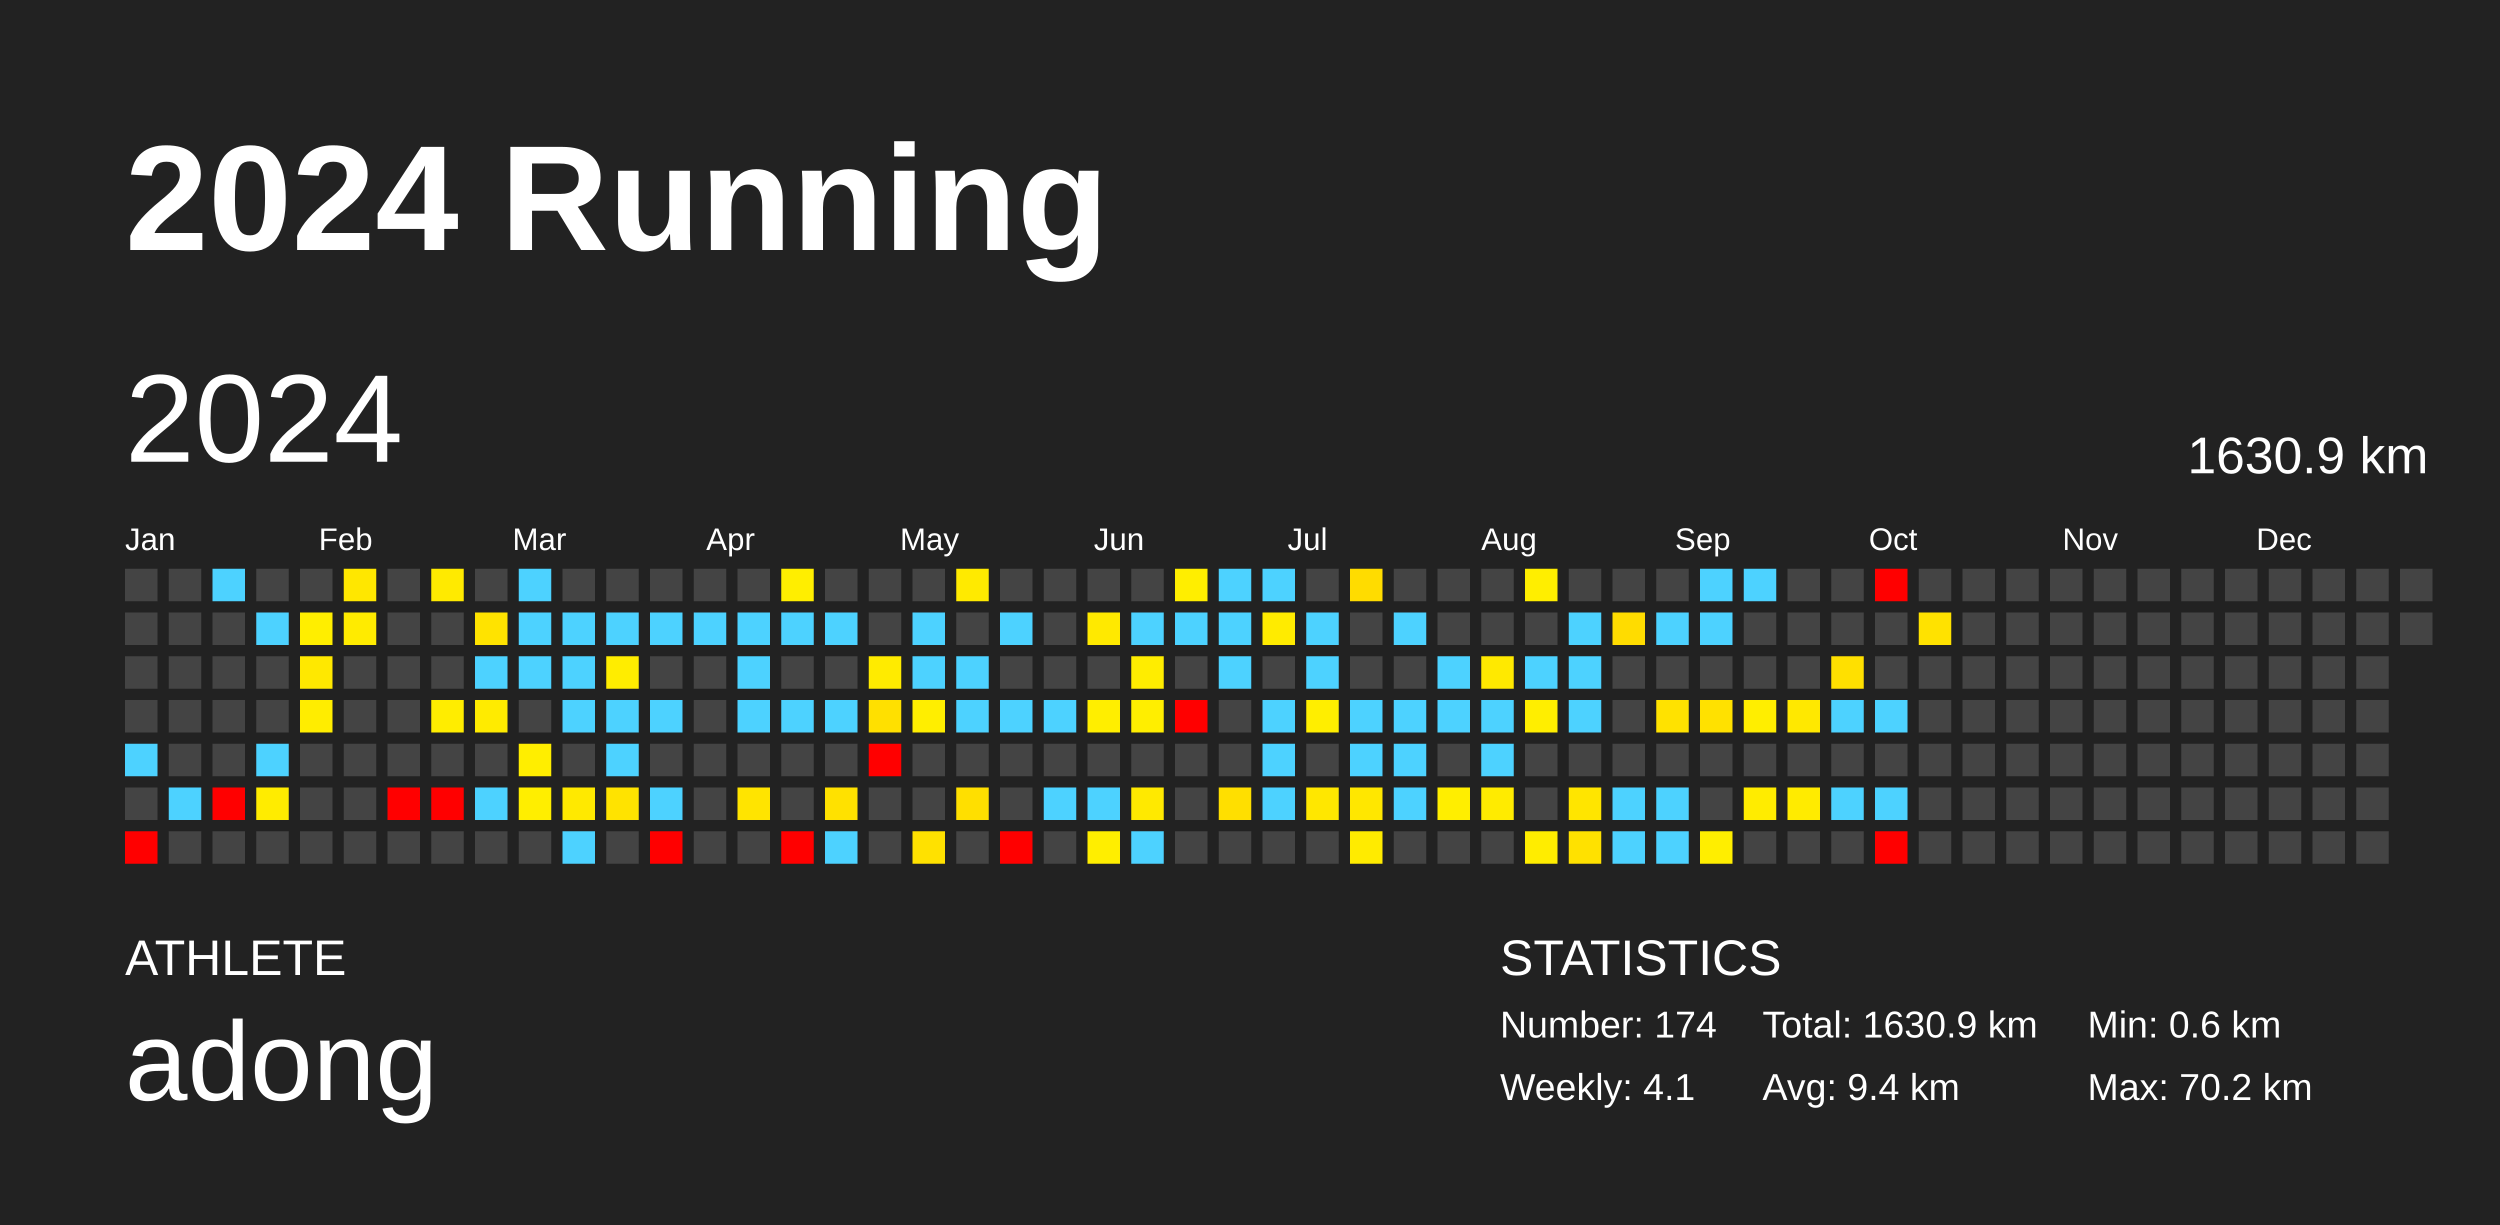
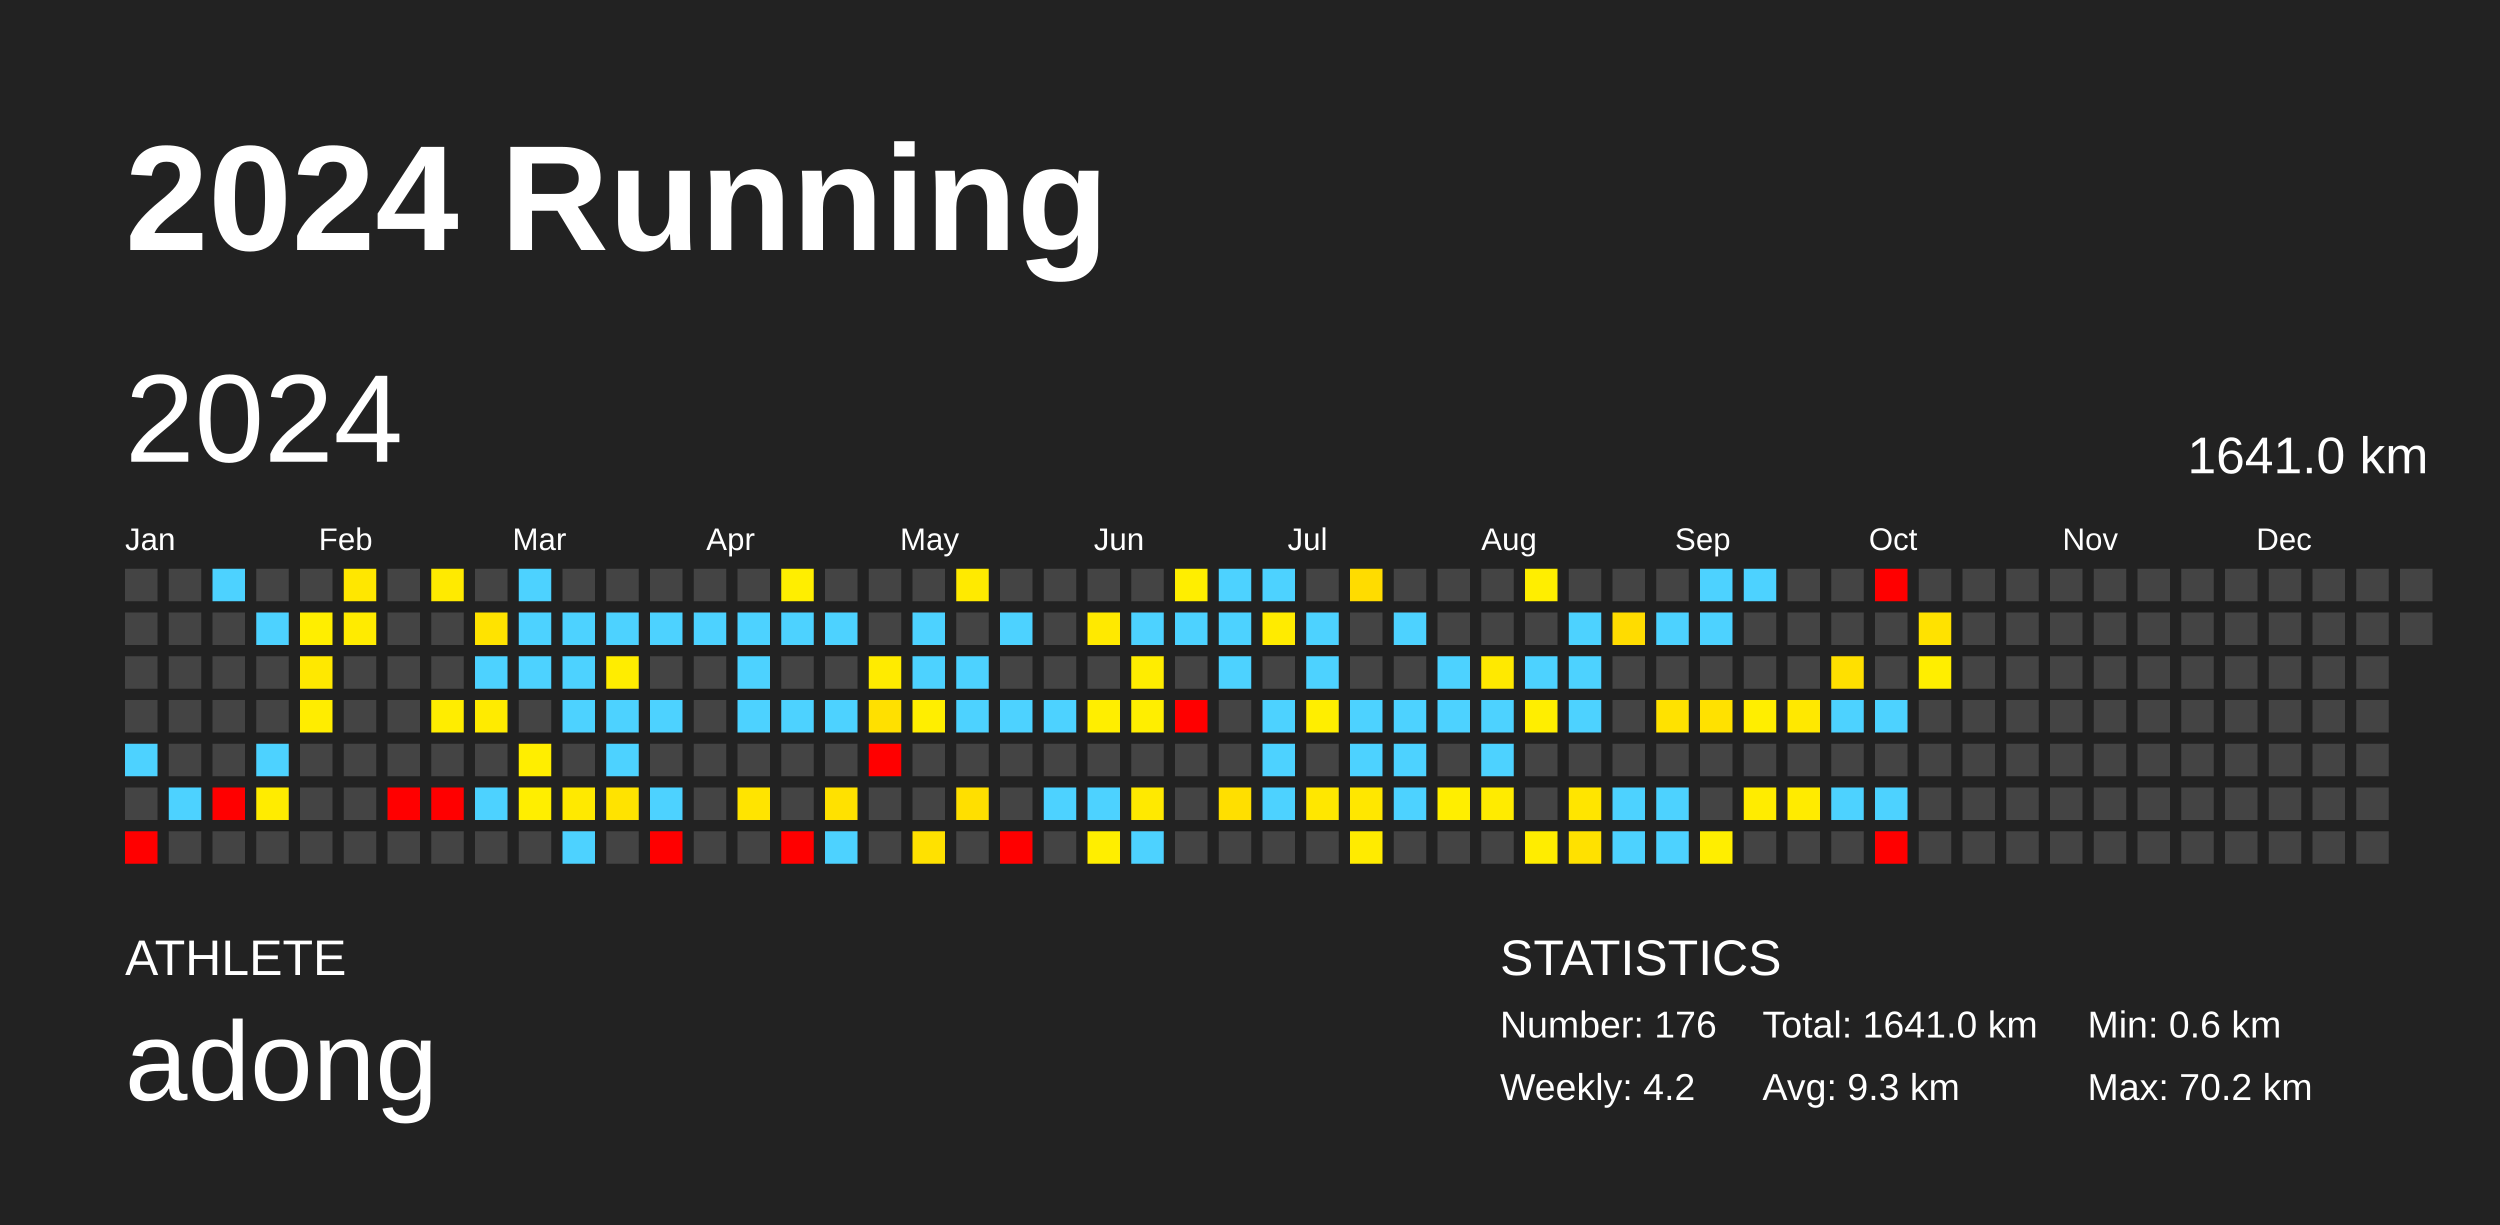
<svg xmlns="http://www.w3.org/2000/svg" baseProfile="full" height="98mm" version="1.1" viewBox="0,0,200,98" width="200mm">
  <defs />
  <rect fill="#222222" height="98" width="200" x="0" y="0" />
  <text fill="#FFFFFF" style="font-size:12px; font-family:Arial; font-weight:bold;" x="10" y="20">2024 Running</text>
  <text fill="#FFFFFF" style="font-size:4px; font-family:Arial" x="10" y="78">ATHLETE</text>
  <text fill="#FFFFFF" style="font-size:9px; font-family:Arial" x="10" y="88">adong</text>
  <text fill="#FFFFFF" style="font-size:4px; font-family:Arial" x="120" y="78">STATISTICS</text>
-   <text fill="#FFFFFF" style="font-size:3px; font-family:Arial" x="120" y="83">Number: 174</text>
-   <text fill="#FFFFFF" style="font-size:3px; font-family:Arial" x="120" y="88">Weekly: 4.1</text>
-   <text fill="#FFFFFF" style="font-size:3px; font-family:Arial" x="141" y="83">Total: 1630.9 km</text>
-   <text fill="#FFFFFF" style="font-size:3px; font-family:Arial" x="141" y="88">Avg: 9.4 km</text>
+   <text fill="#FFFFFF" style="font-size:3px; font-family:Arial" x="120" y="83">Number: 176</text>
+   <text fill="#FFFFFF" style="font-size:3px; font-family:Arial" x="120" y="88">Weekly: 4.2</text>
+   <text fill="#FFFFFF" style="font-size:3px; font-family:Arial" x="141" y="83">Total: 1641.0 km</text>
+   <text fill="#FFFFFF" style="font-size:3px; font-family:Arial" x="141" y="88">Avg: 9.3 km</text>
  <text fill="#FFFFFF" style="font-size:3px; font-family:Arial" x="167" y="83">Min: 0.6 km</text>
  <text fill="#FFFFFF" style="font-size:3px; font-family:Arial" x="167" y="88">Max: 70.2 km</text>
  <text dominant-baseline="hanging" fill="#FFFFFF" style="font-size:10.0px; font-family:Arial;" x="10" y="30">2024</text>
-   <text dominant-baseline="hanging" fill="#FFFFFF" style="font-size:4.125px; font-family:Arial;" x="175" y="35">1630.9 km</text>
+   <text dominant-baseline="hanging" fill="#FFFFFF" style="font-size:4.125px; font-family:Arial;" x="175" y="35">1641.0 km</text>
  <text fill="#FFFFFF" style="font-size:2.5px; font-family:Arial" x="10.0" y="44">Jan</text>
  <text fill="#FFFFFF" style="font-size:2.5px; font-family:Arial" x="25.5" y="44">Feb</text>
  <text fill="#FFFFFF" style="font-size:2.5px; font-family:Arial" x="41.0" y="44">Mar</text>
  <text fill="#FFFFFF" style="font-size:2.5px; font-family:Arial" x="56.5" y="44">Apr</text>
  <text fill="#FFFFFF" style="font-size:2.5px; font-family:Arial" x="72.0" y="44">May</text>
  <text fill="#FFFFFF" style="font-size:2.5px; font-family:Arial" x="87.5" y="44">Jun</text>
  <text fill="#FFFFFF" style="font-size:2.5px; font-family:Arial" x="103.0" y="44">Jul</text>
  <text fill="#FFFFFF" style="font-size:2.5px; font-family:Arial" x="118.5" y="44">Aug</text>
  <text fill="#FFFFFF" style="font-size:2.5px; font-family:Arial" x="134.0" y="44">Sep</text>
  <text fill="#FFFFFF" style="font-size:2.5px; font-family:Arial" x="149.5" y="44">Oct</text>
  <text fill="#FFFFFF" style="font-size:2.5px; font-family:Arial" x="165.0" y="44">Nov</text>
  <text fill="#FFFFFF" style="font-size:2.5px; font-family:Arial" x="180.5" y="44">Dec</text>
  <rect fill="#444444" height="2.6" width="2.6" x="10.0" y="45.5" />
  <rect fill="#444444" height="2.6" width="2.6" x="10.0" y="49.0" />
  <rect fill="#444444" height="2.6" width="2.6" x="10.0" y="52.5" />
  <rect fill="#444444" height="2.6" width="2.6" x="10.0" y="56.0" />
  <rect fill="#4dd2ff" height="2.6" width="2.6" x="10.0" y="59.5" />
  <rect fill="#444444" height="2.6" width="2.6" x="10.0" y="63.0" />
  <rect fill="red" height="2.6" width="2.6" x="10.0" y="66.5" />
  <rect fill="#444444" height="2.6" width="2.6" x="13.5" y="45.5" />
  <rect fill="#444444" height="2.6" width="2.6" x="13.5" y="49.0" />
  <rect fill="#444444" height="2.6" width="2.6" x="13.5" y="52.5" />
  <rect fill="#444444" height="2.6" width="2.6" x="13.5" y="56.0" />
  <rect fill="#444444" height="2.6" width="2.6" x="13.5" y="59.5" />
  <rect fill="#4dd2ff" height="2.6" width="2.6" x="13.5" y="63.0" />
  <rect fill="#444444" height="2.6" width="2.6" x="13.5" y="66.5" />
  <rect fill="#4dd2ff" height="2.6" width="2.6" x="17.0" y="45.5" />
  <rect fill="#444444" height="2.6" width="2.6" x="17.0" y="49.0" />
  <rect fill="#444444" height="2.6" width="2.6" x="17.0" y="52.5" />
  <rect fill="#444444" height="2.6" width="2.6" x="17.0" y="56.0" />
  <rect fill="#444444" height="2.6" width="2.6" x="17.0" y="59.5" />
  <rect fill="red" height="2.6" width="2.6" x="17.0" y="63.0" />
  <rect fill="#444444" height="2.6" width="2.6" x="17.0" y="66.5" />
  <rect fill="#444444" height="2.6" width="2.6" x="20.5" y="45.5" />
  <rect fill="#4dd2ff" height="2.6" width="2.6" x="20.5" y="49.0" />
  <rect fill="#444444" height="2.6" width="2.6" x="20.5" y="52.5" />
  <rect fill="#444444" height="2.6" width="2.6" x="20.5" y="56.0" />
  <rect fill="#4dd2ff" height="2.6" width="2.6" x="20.5" y="59.5" />
  <rect fill="#ffec00" height="2.6" width="2.6" x="20.5" y="63.0" />
  <rect fill="#444444" height="2.6" width="2.6" x="20.5" y="66.5" />
  <rect fill="#444444" height="2.6" width="2.6" x="24.0" y="45.5" />
  <rect fill="#ffee00" height="2.6" width="2.6" x="24.0" y="49.0" />
  <rect fill="#ffe800" height="2.6" width="2.6" x="24.0" y="52.5" />
  <rect fill="#ffed00" height="2.6" width="2.6" x="24.0" y="56.0" />
  <rect fill="#444444" height="2.6" width="2.6" x="24.0" y="59.5" />
  <rect fill="#444444" height="2.6" width="2.6" x="24.0" y="63.0" />
  <rect fill="#444444" height="2.6" width="2.6" x="24.0" y="66.5" />
  <rect fill="#ffe700" height="2.6" width="2.6" x="27.5" y="45.5" />
  <rect fill="#ffeb00" height="2.6" width="2.6" x="27.5" y="49.0" />
  <rect fill="#444444" height="2.6" width="2.6" x="27.5" y="52.5" />
  <rect fill="#444444" height="2.6" width="2.6" x="27.5" y="56.0" />
  <rect fill="#444444" height="2.6" width="2.6" x="27.5" y="59.5" />
  <rect fill="#444444" height="2.6" width="2.6" x="27.5" y="63.0" />
  <rect fill="#444444" height="2.6" width="2.6" x="27.5" y="66.5" />
  <rect fill="#444444" height="2.6" width="2.6" x="31.0" y="45.5" />
  <rect fill="#444444" height="2.6" width="2.6" x="31.0" y="49.0" />
  <rect fill="#444444" height="2.6" width="2.6" x="31.0" y="52.5" />
  <rect fill="#444444" height="2.6" width="2.6" x="31.0" y="56.0" />
  <rect fill="#444444" height="2.6" width="2.6" x="31.0" y="59.5" />
  <rect fill="red" height="2.6" width="2.6" x="31.0" y="63.0" />
  <rect fill="#444444" height="2.6" width="2.6" x="31.0" y="66.5" />
  <rect fill="#ffea00" height="2.6" width="2.6" x="34.5" y="45.5" />
  <rect fill="#444444" height="2.6" width="2.6" x="34.5" y="49.0" />
  <rect fill="#444444" height="2.6" width="2.6" x="34.5" y="52.5" />
  <rect fill="#ffed00" height="2.6" width="2.6" x="34.5" y="56.0" />
  <rect fill="#444444" height="2.6" width="2.6" x="34.5" y="59.5" />
  <rect fill="red" height="2.6" width="2.6" x="34.5" y="63.0" />
  <rect fill="#444444" height="2.6" width="2.6" x="34.5" y="66.5" />
  <rect fill="#444444" height="2.6" width="2.6" x="38.0" y="45.5" />
  <rect fill="#ffe300" height="2.6" width="2.6" x="38.0" y="49.0" />
  <rect fill="#4dd2ff" height="2.6" width="2.6" x="38.0" y="52.5" />
  <rect fill="#ffeb00" height="2.6" width="2.6" x="38.0" y="56.0" />
  <rect fill="#444444" height="2.6" width="2.6" x="38.0" y="59.5" />
  <rect fill="#4dd2ff" height="2.6" width="2.6" x="38.0" y="63.0" />
  <rect fill="#444444" height="2.6" width="2.6" x="38.0" y="66.5" />
  <rect fill="#4dd2ff" height="2.6" width="2.6" x="41.5" y="45.5" />
  <rect fill="#4dd2ff" height="2.6" width="2.6" x="41.5" y="49.0" />
  <rect fill="#4dd2ff" height="2.6" width="2.6" x="41.5" y="52.5" />
  <rect fill="#444444" height="2.6" width="2.6" x="41.5" y="56.0" />
  <rect fill="#ffee00" height="2.6" width="2.6" x="41.5" y="59.5" />
  <rect fill="#ffee00" height="2.6" width="2.6" x="41.5" y="63.0" />
  <rect fill="#444444" height="2.6" width="2.6" x="41.5" y="66.5" />
  <rect fill="#444444" height="2.6" width="2.6" x="45.0" y="45.5" />
  <rect fill="#4dd2ff" height="2.6" width="2.6" x="45.0" y="49.0" />
  <rect fill="#4dd2ff" height="2.6" width="2.6" x="45.0" y="52.5" />
  <rect fill="#4dd2ff" height="2.6" width="2.6" x="45.0" y="56.0" />
  <rect fill="#444444" height="2.6" width="2.6" x="45.0" y="59.5" />
  <rect fill="#ffe900" height="2.6" width="2.6" x="45.0" y="63.0" />
  <rect fill="#4dd2ff" height="2.6" width="2.6" x="45.0" y="66.5" />
  <rect fill="#444444" height="2.6" width="2.6" x="48.5" y="45.5" />
  <rect fill="#4dd2ff" height="2.6" width="2.6" x="48.5" y="49.0" />
  <rect fill="#ffed00" height="2.6" width="2.6" x="48.5" y="52.5" />
  <rect fill="#4dd2ff" height="2.6" width="2.6" x="48.5" y="56.0" />
  <rect fill="#4dd2ff" height="2.6" width="2.6" x="48.5" y="59.5" />
  <rect fill="#ffe300" height="2.6" width="2.6" x="48.5" y="63.0" />
  <rect fill="#444444" height="2.6" width="2.6" x="48.5" y="66.5" />
  <rect fill="#444444" height="2.6" width="2.6" x="52.0" y="45.5" />
  <rect fill="#4dd2ff" height="2.6" width="2.6" x="52.0" y="49.0" />
  <rect fill="#444444" height="2.6" width="2.6" x="52.0" y="52.5" />
  <rect fill="#4dd2ff" height="2.6" width="2.6" x="52.0" y="56.0" />
  <rect fill="#444444" height="2.6" width="2.6" x="52.0" y="59.5" />
  <rect fill="#4dd2ff" height="2.6" width="2.6" x="52.0" y="63.0" />
  <rect fill="red" height="2.6" width="2.6" x="52.0" y="66.5" />
  <rect fill="#444444" height="2.6" width="2.6" x="55.5" y="45.5" />
  <rect fill="#4dd2ff" height="2.6" width="2.6" x="55.5" y="49.0" />
  <rect fill="#444444" height="2.6" width="2.6" x="55.5" y="52.5" />
  <rect fill="#444444" height="2.6" width="2.6" x="55.5" y="56.0" />
  <rect fill="#444444" height="2.6" width="2.6" x="55.5" y="59.5" />
  <rect fill="#444444" height="2.6" width="2.6" x="55.5" y="63.0" />
  <rect fill="#444444" height="2.6" width="2.6" x="55.5" y="66.5" />
  <rect fill="#444444" height="2.6" width="2.6" x="59.0" y="45.5" />
  <rect fill="#4dd2ff" height="2.6" width="2.6" x="59.0" y="49.0" />
  <rect fill="#4dd2ff" height="2.6" width="2.6" x="59.0" y="52.5" />
  <rect fill="#4dd2ff" height="2.6" width="2.6" x="59.0" y="56.0" />
  <rect fill="#444444" height="2.6" width="2.6" x="59.0" y="59.5" />
  <rect fill="#ffe400" height="2.6" width="2.6" x="59.0" y="63.0" />
  <rect fill="#444444" height="2.6" width="2.6" x="59.0" y="66.5" />
  <rect fill="#ffee00" height="2.6" width="2.6" x="62.5" y="45.5" />
  <rect fill="#4dd2ff" height="2.6" width="2.6" x="62.5" y="49.0" />
  <rect fill="#444444" height="2.6" width="2.6" x="62.5" y="52.5" />
  <rect fill="#4dd2ff" height="2.6" width="2.6" x="62.5" y="56.0" />
  <rect fill="#444444" height="2.6" width="2.6" x="62.5" y="59.5" />
  <rect fill="#444444" height="2.6" width="2.6" x="62.5" y="63.0" />
  <rect fill="red" height="2.6" width="2.6" x="62.5" y="66.5" />
  <rect fill="#444444" height="2.6" width="2.6" x="66.0" y="45.5" />
  <rect fill="#4dd2ff" height="2.6" width="2.6" x="66.0" y="49.0" />
  <rect fill="#444444" height="2.6" width="2.6" x="66.0" y="52.5" />
  <rect fill="#4dd2ff" height="2.6" width="2.6" x="66.0" y="56.0" />
  <rect fill="#444444" height="2.6" width="2.6" x="66.0" y="59.5" />
  <rect fill="#ffe100" height="2.6" width="2.6" x="66.0" y="63.0" />
  <rect fill="#4dd2ff" height="2.6" width="2.6" x="66.0" y="66.5" />
  <rect fill="#444444" height="2.6" width="2.6" x="69.5" y="45.5" />
  <rect fill="#444444" height="2.6" width="2.6" x="69.5" y="49.0" />
  <rect fill="#ffeb00" height="2.6" width="2.6" x="69.5" y="52.5" />
  <rect fill="#ffe000" height="2.6" width="2.6" x="69.5" y="56.0" />
  <rect fill="red" height="2.6" width="2.6" x="69.5" y="59.5" />
  <rect fill="#444444" height="2.6" width="2.6" x="69.5" y="63.0" />
  <rect fill="#444444" height="2.6" width="2.6" x="69.5" y="66.5" />
  <rect fill="#444444" height="2.6" width="2.6" x="73.0" y="45.5" />
  <rect fill="#4dd2ff" height="2.6" width="2.6" x="73.0" y="49.0" />
  <rect fill="#4dd2ff" height="2.6" width="2.6" x="73.0" y="52.5" />
  <rect fill="#ffee00" height="2.6" width="2.6" x="73.0" y="56.0" />
  <rect fill="#444444" height="2.6" width="2.6" x="73.0" y="59.5" />
  <rect fill="#444444" height="2.6" width="2.6" x="73.0" y="63.0" />
  <rect fill="#ffe100" height="2.6" width="2.6" x="73.0" y="66.5" />
  <rect fill="#ffea00" height="2.6" width="2.6" x="76.5" y="45.5" />
  <rect fill="#444444" height="2.6" width="2.6" x="76.5" y="49.0" />
  <rect fill="#4dd2ff" height="2.6" width="2.6" x="76.5" y="52.5" />
  <rect fill="#4dd2ff" height="2.6" width="2.6" x="76.5" y="56.0" />
  <rect fill="#444444" height="2.6" width="2.6" x="76.5" y="59.5" />
  <rect fill="#ffdf00" height="2.6" width="2.6" x="76.5" y="63.0" />
  <rect fill="#444444" height="2.6" width="2.6" x="76.5" y="66.5" />
  <rect fill="#444444" height="2.6" width="2.6" x="80.0" y="45.5" />
  <rect fill="#4dd2ff" height="2.6" width="2.6" x="80.0" y="49.0" />
  <rect fill="#444444" height="2.6" width="2.6" x="80.0" y="52.5" />
  <rect fill="#4dd2ff" height="2.6" width="2.6" x="80.0" y="56.0" />
  <rect fill="#444444" height="2.6" width="2.6" x="80.0" y="59.5" />
  <rect fill="#444444" height="2.6" width="2.6" x="80.0" y="63.0" />
  <rect fill="red" height="2.6" width="2.6" x="80.0" y="66.5" />
  <rect fill="#444444" height="2.6" width="2.6" x="83.5" y="45.5" />
  <rect fill="#444444" height="2.6" width="2.6" x="83.5" y="49.0" />
  <rect fill="#444444" height="2.6" width="2.6" x="83.5" y="52.5" />
  <rect fill="#4dd2ff" height="2.6" width="2.6" x="83.5" y="56.0" />
  <rect fill="#444444" height="2.6" width="2.6" x="83.5" y="59.5" />
  <rect fill="#4dd2ff" height="2.6" width="2.6" x="83.5" y="63.0" />
  <rect fill="#444444" height="2.6" width="2.6" x="83.5" y="66.5" />
  <rect fill="#444444" height="2.6" width="2.6" x="87.0" y="45.5" />
  <rect fill="#ffe900" height="2.6" width="2.6" x="87.0" y="49.0" />
  <rect fill="#444444" height="2.6" width="2.6" x="87.0" y="52.5" />
  <rect fill="#ffee00" height="2.6" width="2.6" x="87.0" y="56.0" />
  <rect fill="#444444" height="2.6" width="2.6" x="87.0" y="59.5" />
  <rect fill="#4dd2ff" height="2.6" width="2.6" x="87.0" y="63.0" />
  <rect fill="#ffee00" height="2.6" width="2.6" x="87.0" y="66.5" />
  <rect fill="#444444" height="2.6" width="2.6" x="90.5" y="45.5" />
  <rect fill="#4dd2ff" height="2.6" width="2.6" x="90.5" y="49.0" />
  <rect fill="#ffed00" height="2.6" width="2.6" x="90.5" y="52.5" />
  <rect fill="#ffee00" height="2.6" width="2.6" x="90.5" y="56.0" />
  <rect fill="#444444" height="2.6" width="2.6" x="90.5" y="59.5" />
  <rect fill="#ffe900" height="2.6" width="2.6" x="90.5" y="63.0" />
  <rect fill="#4dd2ff" height="2.6" width="2.6" x="90.5" y="66.5" />
  <rect fill="#ffee00" height="2.6" width="2.6" x="94.0" y="45.5" />
  <rect fill="#4dd2ff" height="2.6" width="2.6" x="94.0" y="49.0" />
  <rect fill="#444444" height="2.6" width="2.6" x="94.0" y="52.5" />
  <rect fill="red" height="2.6" width="2.6" x="94.0" y="56.0" />
  <rect fill="#444444" height="2.6" width="2.6" x="94.0" y="59.5" />
  <rect fill="#444444" height="2.6" width="2.6" x="94.0" y="63.0" />
  <rect fill="#444444" height="2.6" width="2.6" x="94.0" y="66.5" />
  <rect fill="#4dd2ff" height="2.6" width="2.6" x="97.5" y="45.5" />
  <rect fill="#4dd2ff" height="2.6" width="2.6" x="97.5" y="49.0" />
  <rect fill="#4dd2ff" height="2.6" width="2.6" x="97.5" y="52.5" />
  <rect fill="#444444" height="2.6" width="2.6" x="97.5" y="56.0" />
  <rect fill="#444444" height="2.6" width="2.6" x="97.5" y="59.5" />
  <rect fill="#ffdf00" height="2.6" width="2.6" x="97.5" y="63.0" />
  <rect fill="#444444" height="2.6" width="2.6" x="97.5" y="66.5" />
  <rect fill="#4dd2ff" height="2.6" width="2.6" x="101.0" y="45.5" />
  <rect fill="#ffeb00" height="2.6" width="2.6" x="101.0" y="49.0" />
  <rect fill="#444444" height="2.6" width="2.6" x="101.0" y="52.5" />
  <rect fill="#4dd2ff" height="2.6" width="2.6" x="101.0" y="56.0" />
  <rect fill="#4dd2ff" height="2.6" width="2.6" x="101.0" y="59.5" />
  <rect fill="#4dd2ff" height="2.6" width="2.6" x="101.0" y="63.0" />
  <rect fill="#444444" height="2.6" width="2.6" x="101.0" y="66.5" />
  <rect fill="#444444" height="2.6" width="2.6" x="104.5" y="45.5" />
  <rect fill="#4dd2ff" height="2.6" width="2.6" x="104.5" y="49.0" />
  <rect fill="#4dd2ff" height="2.6" width="2.6" x="104.5" y="52.5" />
  <rect fill="#ffee00" height="2.6" width="2.6" x="104.5" y="56.0" />
  <rect fill="#444444" height="2.6" width="2.6" x="104.5" y="59.5" />
  <rect fill="#ffe700" height="2.6" width="2.6" x="104.5" y="63.0" />
  <rect fill="#444444" height="2.6" width="2.6" x="104.5" y="66.5" />
  <rect fill="#ffdc00" height="2.6" width="2.6" x="108.0" y="45.5" />
  <rect fill="#444444" height="2.6" width="2.6" x="108.0" y="49.0" />
  <rect fill="#444444" height="2.6" width="2.6" x="108.0" y="52.5" />
  <rect fill="#4dd2ff" height="2.6" width="2.6" x="108.0" y="56.0" />
  <rect fill="#4dd2ff" height="2.6" width="2.6" x="108.0" y="59.5" />
  <rect fill="#ffe700" height="2.6" width="2.6" x="108.0" y="63.0" />
  <rect fill="#ffeb00" height="2.6" width="2.6" x="108.0" y="66.5" />
  <rect fill="#444444" height="2.6" width="2.6" x="111.5" y="45.5" />
  <rect fill="#4dd2ff" height="2.6" width="2.6" x="111.5" y="49.0" />
  <rect fill="#444444" height="2.6" width="2.6" x="111.5" y="52.5" />
  <rect fill="#4dd2ff" height="2.6" width="2.6" x="111.5" y="56.0" />
  <rect fill="#4dd2ff" height="2.6" width="2.6" x="111.5" y="59.5" />
  <rect fill="#4dd2ff" height="2.6" width="2.6" x="111.5" y="63.0" />
  <rect fill="#444444" height="2.6" width="2.6" x="111.5" y="66.5" />
  <rect fill="#444444" height="2.6" width="2.6" x="115.0" y="45.5" />
  <rect fill="#444444" height="2.6" width="2.6" x="115.0" y="49.0" />
  <rect fill="#4dd2ff" height="2.6" width="2.6" x="115.0" y="52.5" />
  <rect fill="#4dd2ff" height="2.6" width="2.6" x="115.0" y="56.0" />
  <rect fill="#444444" height="2.6" width="2.6" x="115.0" y="59.5" />
  <rect fill="#ffee00" height="2.6" width="2.6" x="115.0" y="63.0" />
  <rect fill="#444444" height="2.6" width="2.6" x="115.0" y="66.5" />
  <rect fill="#444444" height="2.6" width="2.6" x="118.5" y="45.5" />
  <rect fill="#444444" height="2.6" width="2.6" x="118.5" y="49.0" />
  <rect fill="#ffe900" height="2.6" width="2.6" x="118.5" y="52.5" />
  <rect fill="#4dd2ff" height="2.6" width="2.6" x="118.5" y="56.0" />
  <rect fill="#4dd2ff" height="2.6" width="2.6" x="118.5" y="59.5" />
  <rect fill="#ffeb00" height="2.6" width="2.6" x="118.5" y="63.0" />
  <rect fill="#444444" height="2.6" width="2.6" x="118.5" y="66.5" />
  <rect fill="#ffee00" height="2.6" width="2.6" x="122.0" y="45.5" />
  <rect fill="#444444" height="2.6" width="2.6" x="122.0" y="49.0" />
  <rect fill="#4dd2ff" height="2.6" width="2.6" x="122.0" y="52.5" />
  <rect fill="#ffee00" height="2.6" width="2.6" x="122.0" y="56.0" />
  <rect fill="#444444" height="2.6" width="2.6" x="122.0" y="59.5" />
  <rect fill="#444444" height="2.6" width="2.6" x="122.0" y="63.0" />
  <rect fill="#ffed00" height="2.6" width="2.6" x="122.0" y="66.5" />
  <rect fill="#444444" height="2.6" width="2.6" x="125.5" y="45.5" />
  <rect fill="#4dd2ff" height="2.6" width="2.6" x="125.5" y="49.0" />
  <rect fill="#4dd2ff" height="2.6" width="2.6" x="125.5" y="52.5" />
  <rect fill="#4dd2ff" height="2.6" width="2.6" x="125.5" y="56.0" />
  <rect fill="#444444" height="2.6" width="2.6" x="125.5" y="59.5" />
  <rect fill="#ffe500" height="2.6" width="2.6" x="125.5" y="63.0" />
  <rect fill="#ffe100" height="2.6" width="2.6" x="125.5" y="66.5" />
  <rect fill="#444444" height="2.6" width="2.6" x="129.0" y="45.5" />
  <rect fill="#ffdc00" height="2.6" width="2.6" x="129.0" y="49.0" />
  <rect fill="#444444" height="2.6" width="2.6" x="129.0" y="52.5" />
  <rect fill="#444444" height="2.6" width="2.6" x="129.0" y="56.0" />
  <rect fill="#444444" height="2.6" width="2.6" x="129.0" y="59.5" />
  <rect fill="#4dd2ff" height="2.6" width="2.6" x="129.0" y="63.0" />
  <rect fill="#4dd2ff" height="2.6" width="2.6" x="129.0" y="66.5" />
  <rect fill="#444444" height="2.6" width="2.6" x="132.5" y="45.5" />
  <rect fill="#4dd2ff" height="2.6" width="2.6" x="132.5" y="49.0" />
  <rect fill="#444444" height="2.6" width="2.6" x="132.5" y="52.5" />
  <rect fill="#ffe200" height="2.6" width="2.6" x="132.5" y="56.0" />
  <rect fill="#444444" height="2.6" width="2.6" x="132.5" y="59.5" />
  <rect fill="#4dd2ff" height="2.6" width="2.6" x="132.5" y="63.0" />
  <rect fill="#4dd2ff" height="2.6" width="2.6" x="132.5" y="66.5" />
  <rect fill="#4dd2ff" height="2.6" width="2.6" x="136.0" y="45.5" />
  <rect fill="#4dd2ff" height="2.6" width="2.6" x="136.0" y="49.0" />
  <rect fill="#444444" height="2.6" width="2.6" x="136.0" y="52.5" />
  <rect fill="#ffe100" height="2.6" width="2.6" x="136.0" y="56.0" />
  <rect fill="#444444" height="2.6" width="2.6" x="136.0" y="59.5" />
  <rect fill="#444444" height="2.6" width="2.6" x="136.0" y="63.0" />
  <rect fill="#ffee00" height="2.6" width="2.6" x="136.0" y="66.5" />
  <rect fill="#4dd2ff" height="2.6" width="2.6" x="139.5" y="45.5" />
  <rect fill="#444444" height="2.6" width="2.6" x="139.5" y="49.0" />
  <rect fill="#444444" height="2.6" width="2.6" x="139.5" y="52.5" />
  <rect fill="#ffee00" height="2.6" width="2.6" x="139.5" y="56.0" />
  <rect fill="#444444" height="2.6" width="2.6" x="139.5" y="59.5" />
  <rect fill="#ffec00" height="2.6" width="2.6" x="139.5" y="63.0" />
  <rect fill="#444444" height="2.6" width="2.6" x="139.5" y="66.5" />
  <rect fill="#444444" height="2.6" width="2.6" x="143.0" y="45.5" />
  <rect fill="#444444" height="2.6" width="2.6" x="143.0" y="49.0" />
  <rect fill="#444444" height="2.6" width="2.6" x="143.0" y="52.5" />
  <rect fill="#ffe800" height="2.6" width="2.6" x="143.0" y="56.0" />
  <rect fill="#444444" height="2.6" width="2.6" x="143.0" y="59.5" />
  <rect fill="#ffeb00" height="2.6" width="2.6" x="143.0" y="63.0" />
  <rect fill="#444444" height="2.6" width="2.6" x="143.0" y="66.5" />
  <rect fill="#444444" height="2.6" width="2.6" x="146.5" y="45.5" />
  <rect fill="#444444" height="2.6" width="2.6" x="146.5" y="49.0" />
  <rect fill="#ffe000" height="2.6" width="2.6" x="146.5" y="52.5" />
  <rect fill="#4dd2ff" height="2.6" width="2.6" x="146.5" y="56.0" />
  <rect fill="#444444" height="2.6" width="2.6" x="146.5" y="59.5" />
  <rect fill="#4dd2ff" height="2.6" width="2.6" x="146.5" y="63.0" />
  <rect fill="#444444" height="2.6" width="2.6" x="146.5" y="66.5" />
  <rect fill="red" height="2.6" width="2.6" x="150.0" y="45.5" />
  <rect fill="#444444" height="2.6" width="2.6" x="150.0" y="49.0" />
  <rect fill="#444444" height="2.6" width="2.6" x="150.0" y="52.5" />
  <rect fill="#4dd2ff" height="2.6" width="2.6" x="150.0" y="56.0" />
  <rect fill="#444444" height="2.6" width="2.6" x="150.0" y="59.5" />
  <rect fill="#4dd2ff" height="2.6" width="2.6" x="150.0" y="63.0" />
  <rect fill="red" height="2.6" width="2.6" x="150.0" y="66.5" />
  <rect fill="#444444" height="2.6" width="2.6" x="153.5" y="45.5" />
  <rect fill="#ffe200" height="2.6" width="2.6" x="153.5" y="49.0" />
-   <rect fill="#444444" height="2.6" width="2.6" x="153.5" y="52.5" />
+   <rect fill="#ffee00" height="2.6" width="2.6" x="153.5" y="52.5" />
  <rect fill="#444444" height="2.6" width="2.6" x="153.5" y="56.0" />
  <rect fill="#444444" height="2.6" width="2.6" x="153.5" y="59.5" />
  <rect fill="#444444" height="2.6" width="2.6" x="153.5" y="63.0" />
  <rect fill="#444444" height="2.6" width="2.6" x="153.5" y="66.5" />
  <rect fill="#444444" height="2.6" width="2.6" x="157.0" y="45.5" />
  <rect fill="#444444" height="2.6" width="2.6" x="157.0" y="49.0" />
  <rect fill="#444444" height="2.6" width="2.6" x="157.0" y="52.5" />
  <rect fill="#444444" height="2.6" width="2.6" x="157.0" y="56.0" />
  <rect fill="#444444" height="2.6" width="2.6" x="157.0" y="59.5" />
  <rect fill="#444444" height="2.6" width="2.6" x="157.0" y="63.0" />
  <rect fill="#444444" height="2.6" width="2.6" x="157.0" y="66.5" />
  <rect fill="#444444" height="2.6" width="2.6" x="160.5" y="45.5" />
  <rect fill="#444444" height="2.6" width="2.6" x="160.5" y="49.0" />
  <rect fill="#444444" height="2.6" width="2.6" x="160.5" y="52.5" />
  <rect fill="#444444" height="2.6" width="2.6" x="160.5" y="56.0" />
  <rect fill="#444444" height="2.6" width="2.6" x="160.5" y="59.5" />
  <rect fill="#444444" height="2.6" width="2.6" x="160.5" y="63.0" />
  <rect fill="#444444" height="2.6" width="2.6" x="160.5" y="66.5" />
  <rect fill="#444444" height="2.6" width="2.6" x="164.0" y="45.5" />
  <rect fill="#444444" height="2.6" width="2.6" x="164.0" y="49.0" />
  <rect fill="#444444" height="2.6" width="2.6" x="164.0" y="52.5" />
  <rect fill="#444444" height="2.6" width="2.6" x="164.0" y="56.0" />
  <rect fill="#444444" height="2.6" width="2.6" x="164.0" y="59.5" />
  <rect fill="#444444" height="2.6" width="2.6" x="164.0" y="63.0" />
  <rect fill="#444444" height="2.6" width="2.6" x="164.0" y="66.5" />
  <rect fill="#444444" height="2.6" width="2.6" x="167.5" y="45.5" />
  <rect fill="#444444" height="2.6" width="2.6" x="167.5" y="49.0" />
  <rect fill="#444444" height="2.6" width="2.6" x="167.5" y="52.5" />
  <rect fill="#444444" height="2.6" width="2.6" x="167.5" y="56.0" />
  <rect fill="#444444" height="2.6" width="2.6" x="167.5" y="59.5" />
  <rect fill="#444444" height="2.6" width="2.6" x="167.5" y="63.0" />
  <rect fill="#444444" height="2.6" width="2.6" x="167.5" y="66.5" />
  <rect fill="#444444" height="2.6" width="2.6" x="171.0" y="45.5" />
  <rect fill="#444444" height="2.6" width="2.6" x="171.0" y="49.0" />
  <rect fill="#444444" height="2.6" width="2.6" x="171.0" y="52.5" />
  <rect fill="#444444" height="2.6" width="2.6" x="171.0" y="56.0" />
  <rect fill="#444444" height="2.6" width="2.6" x="171.0" y="59.5" />
  <rect fill="#444444" height="2.6" width="2.6" x="171.0" y="63.0" />
  <rect fill="#444444" height="2.6" width="2.6" x="171.0" y="66.5" />
  <rect fill="#444444" height="2.6" width="2.6" x="174.5" y="45.5" />
  <rect fill="#444444" height="2.6" width="2.6" x="174.5" y="49.0" />
  <rect fill="#444444" height="2.6" width="2.6" x="174.5" y="52.5" />
  <rect fill="#444444" height="2.6" width="2.6" x="174.5" y="56.0" />
  <rect fill="#444444" height="2.6" width="2.6" x="174.5" y="59.5" />
  <rect fill="#444444" height="2.6" width="2.6" x="174.5" y="63.0" />
  <rect fill="#444444" height="2.6" width="2.6" x="174.5" y="66.5" />
  <rect fill="#444444" height="2.6" width="2.6" x="178.0" y="45.5" />
  <rect fill="#444444" height="2.6" width="2.6" x="178.0" y="49.0" />
  <rect fill="#444444" height="2.6" width="2.6" x="178.0" y="52.5" />
  <rect fill="#444444" height="2.6" width="2.6" x="178.0" y="56.0" />
  <rect fill="#444444" height="2.6" width="2.6" x="178.0" y="59.5" />
  <rect fill="#444444" height="2.6" width="2.6" x="178.0" y="63.0" />
  <rect fill="#444444" height="2.6" width="2.6" x="178.0" y="66.5" />
  <rect fill="#444444" height="2.6" width="2.6" x="181.5" y="45.5" />
  <rect fill="#444444" height="2.6" width="2.6" x="181.5" y="49.0" />
  <rect fill="#444444" height="2.6" width="2.6" x="181.5" y="52.5" />
  <rect fill="#444444" height="2.6" width="2.6" x="181.5" y="56.0" />
  <rect fill="#444444" height="2.6" width="2.6" x="181.5" y="59.5" />
  <rect fill="#444444" height="2.6" width="2.6" x="181.5" y="63.0" />
  <rect fill="#444444" height="2.6" width="2.6" x="181.5" y="66.5" />
  <rect fill="#444444" height="2.6" width="2.6" x="185.0" y="45.5" />
  <rect fill="#444444" height="2.6" width="2.6" x="185.0" y="49.0" />
  <rect fill="#444444" height="2.6" width="2.6" x="185.0" y="52.5" />
  <rect fill="#444444" height="2.6" width="2.6" x="185.0" y="56.0" />
  <rect fill="#444444" height="2.6" width="2.6" x="185.0" y="59.5" />
  <rect fill="#444444" height="2.6" width="2.6" x="185.0" y="63.0" />
  <rect fill="#444444" height="2.6" width="2.6" x="185.0" y="66.5" />
  <rect fill="#444444" height="2.6" width="2.6" x="188.5" y="45.5" />
  <rect fill="#444444" height="2.6" width="2.6" x="188.5" y="49.0" />
  <rect fill="#444444" height="2.6" width="2.6" x="188.5" y="52.5" />
  <rect fill="#444444" height="2.6" width="2.6" x="188.5" y="56.0" />
  <rect fill="#444444" height="2.6" width="2.6" x="188.5" y="59.5" />
  <rect fill="#444444" height="2.6" width="2.6" x="188.5" y="63.0" />
  <rect fill="#444444" height="2.6" width="2.6" x="188.5" y="66.5" />
  <rect fill="#444444" height="2.6" width="2.6" x="192.0" y="45.5" />
  <rect fill="#444444" height="2.6" width="2.6" x="192.0" y="49.0" />
</svg>
